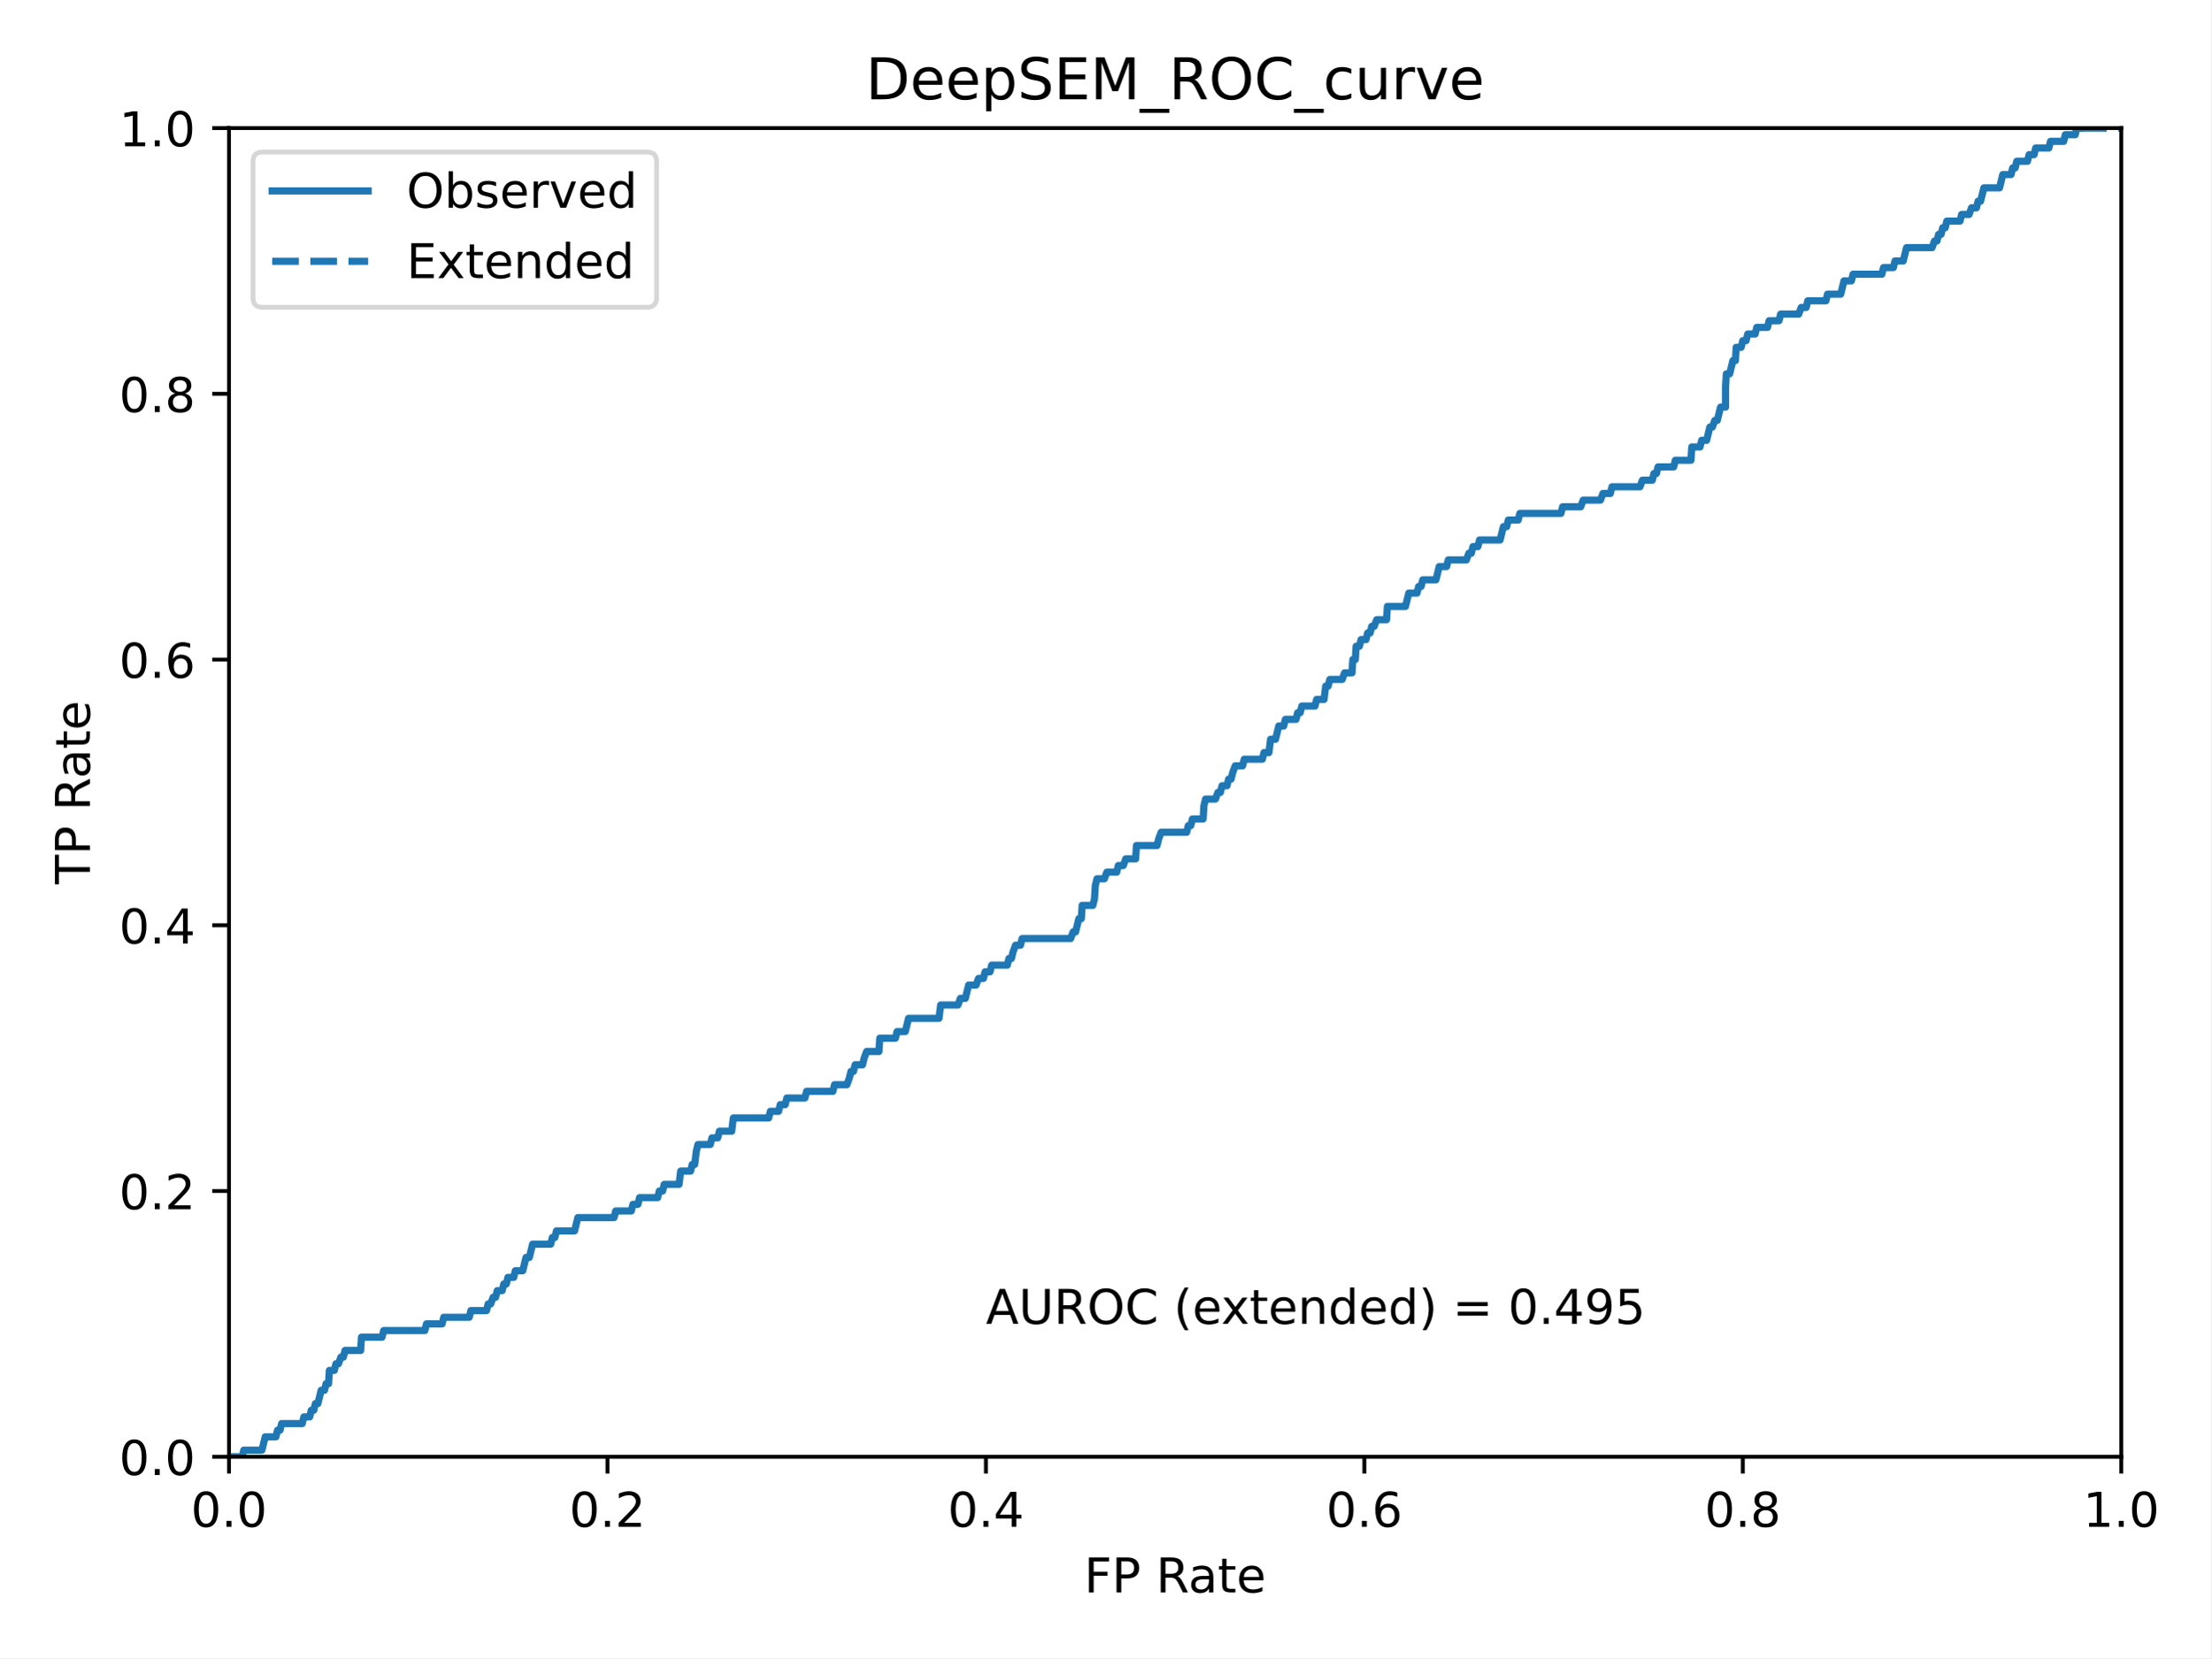
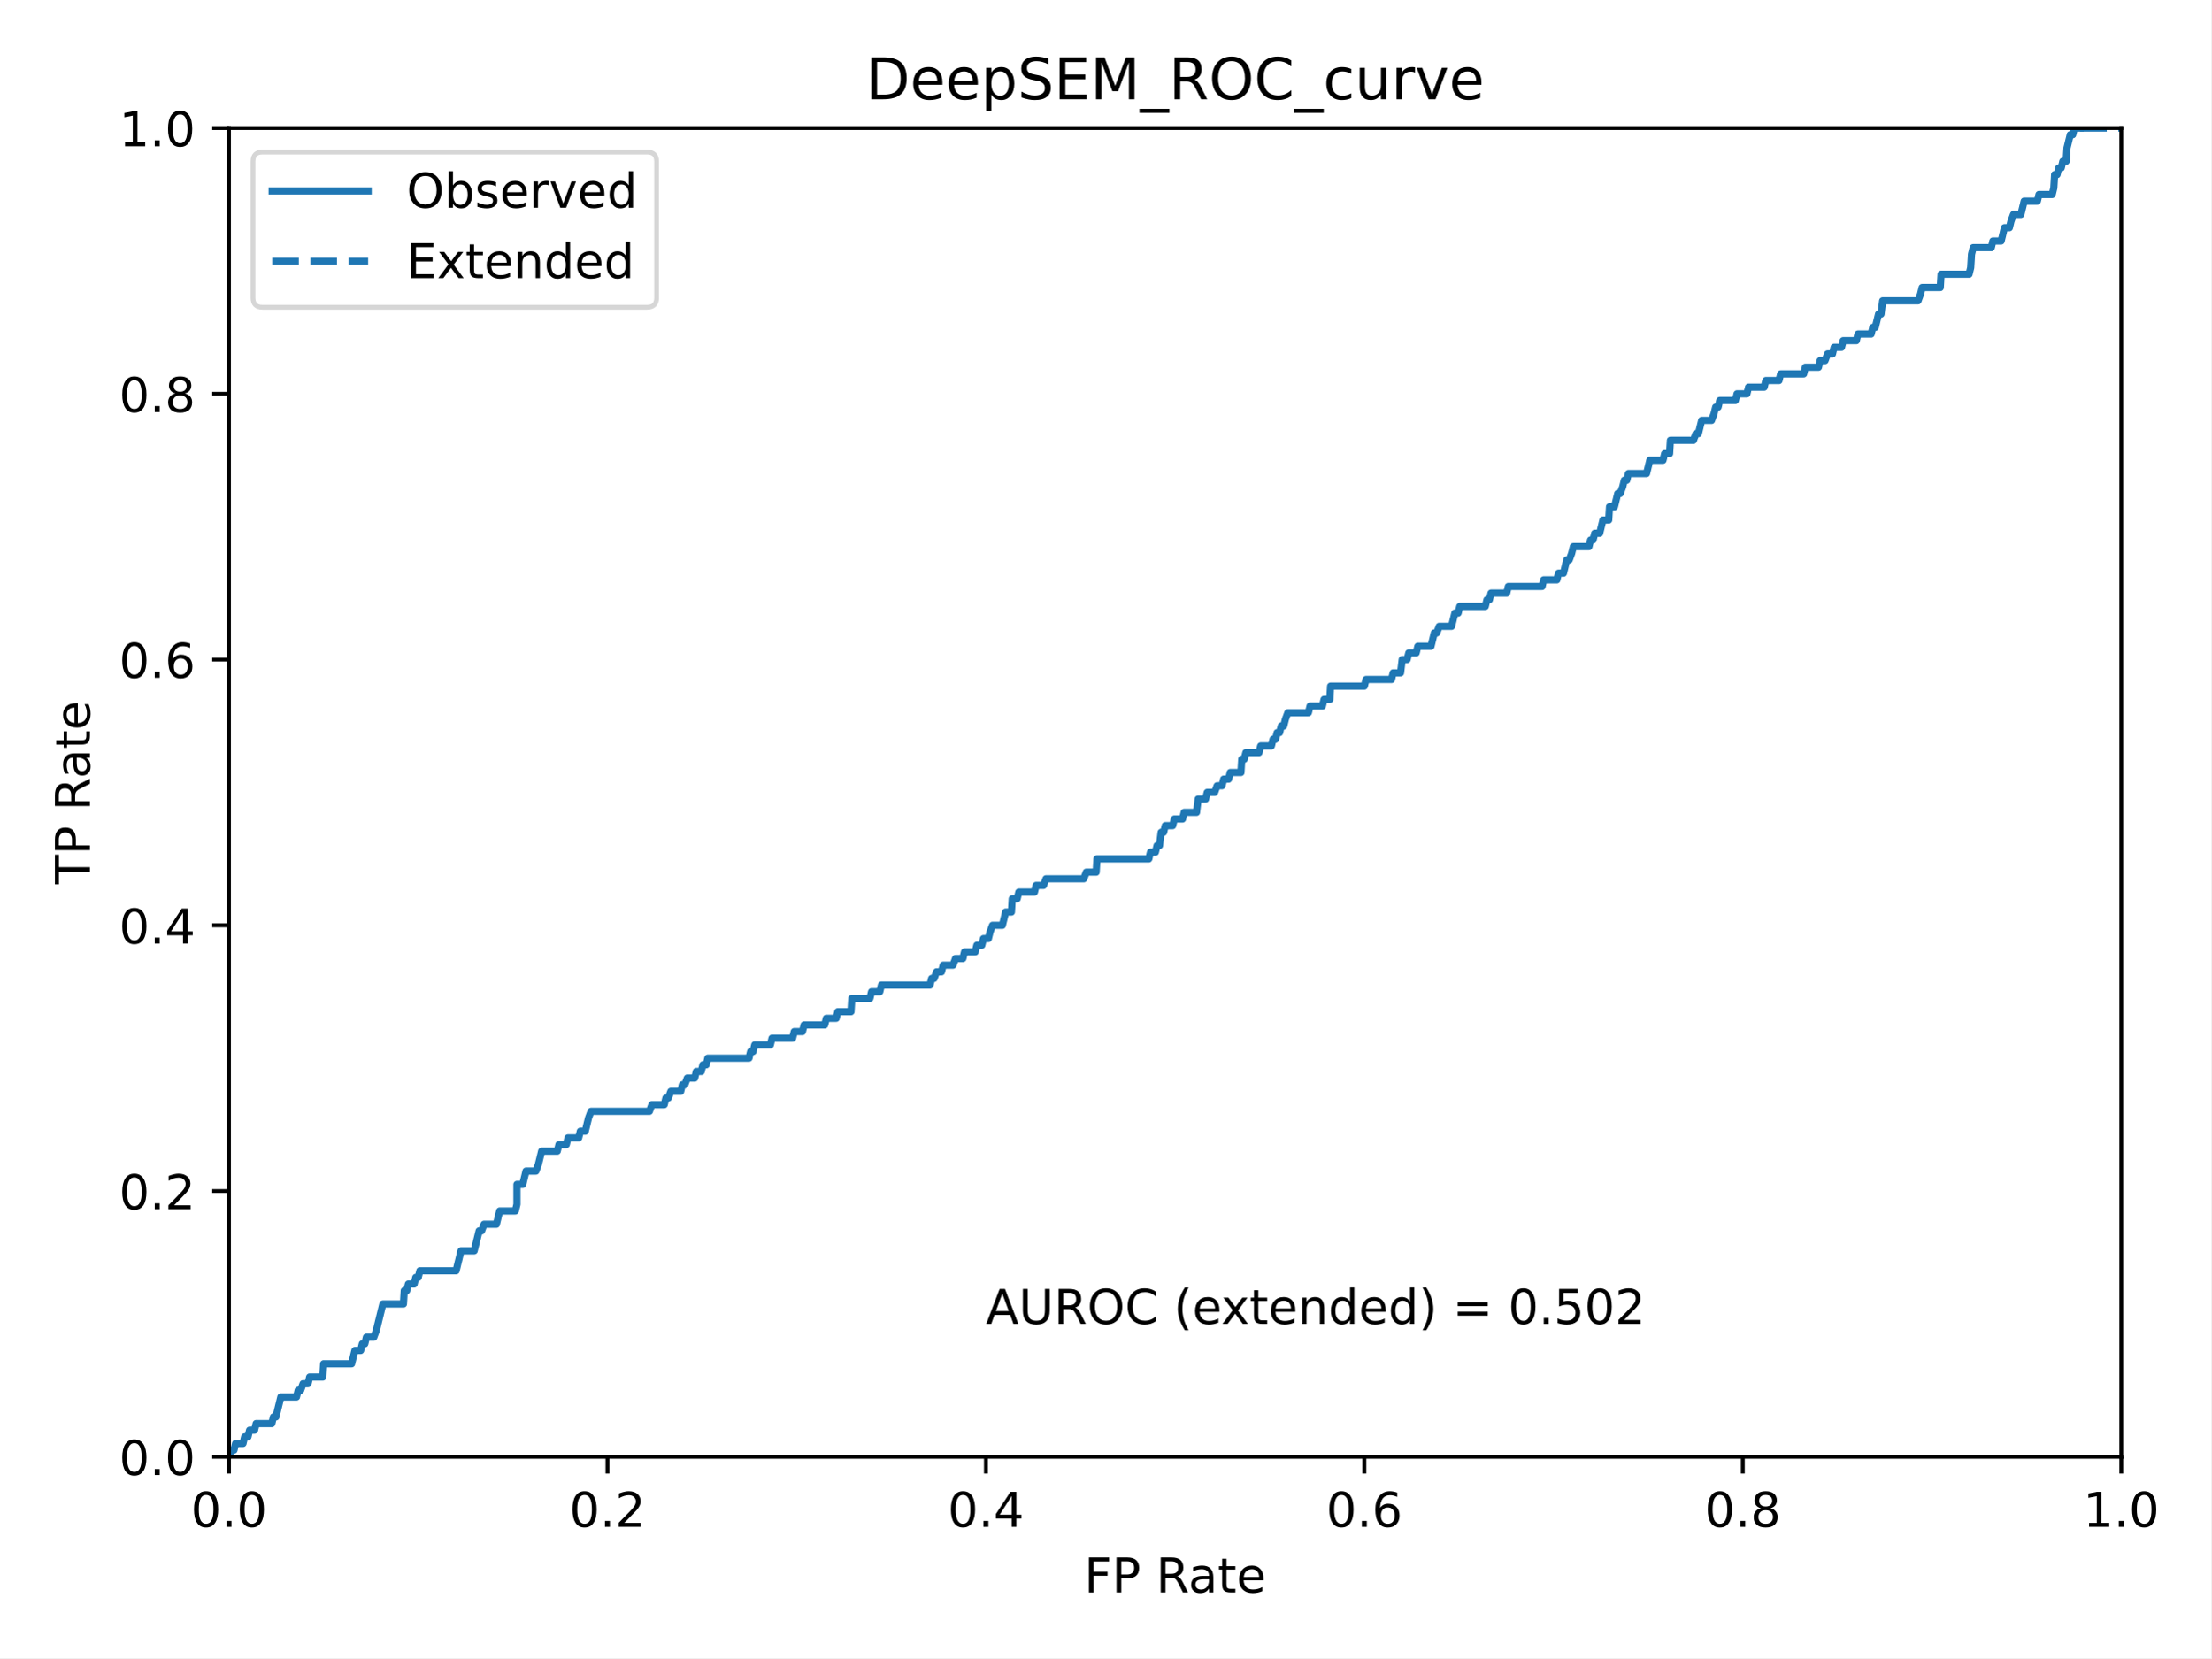
<svg xmlns="http://www.w3.org/2000/svg" xmlns:xlink="http://www.w3.org/1999/xlink" width="460.8pt" height="345.6pt" viewBox="0 0 460.8 345.6" version="1.1">
  <defs>
    <style type="text/css">*{stroke-linejoin: round; stroke-linecap: butt}</style>
  </defs>
  <g id="figure_1">
    <g id="patch_1">
      <path d="M 0 345.6  L 460.8 345.6  L 460.8 0  L 0 0  z " style="fill: #ffffff" />
    </g>
    <g id="axes_1">
      <g id="patch_2">
        <path d="M 47.72 303.64  L 442.08 303.64  L 442.08 26.689  L 47.72 26.689  z " style="fill: #ffffff" />
      </g>
      <g id="matplotlib.axis_1">
        <g id="xtick_1">
          <g id="line2d_1">
            <defs>
-               <path id="mdc8d3bcee8" d="M 0 0  L 0 3.5  " style="stroke: #000000; stroke-width: 0.8" />
-             </defs>
-             <g>
-               <use xlink:href="#mdc8d3bcee8" x="47.72" y="303.64" style="stroke: #000000; stroke-width: 0.8" />
+               <path id="mfd969fbad5" d="M 0 0  L 0 3.5  " style="stroke: #000000; stroke-width: 0.8" />
+             </defs>
+             <g>
+               <use xlink:href="#mfd969fbad5" x="47.72" y="303.64" style="stroke: #000000; stroke-width: 0.8" />
            </g>
          </g>
          <g id="text_1">
            <g transform="translate(39.76844 318.2384) scale(0.1 -0.1)">
              <defs>
                <path id="DejaVuSans-30" d="M 2034 4250  Q 1547 4250 1301 3770  Q 1056 3291 1056 2328  Q 1056 1369 1301 889  Q 1547 409 2034 409  Q 2525 409 2770 889  Q 3016 1369 3016 2328  Q 3016 3291 2770 3770  Q 2525 4250 2034 4250  z M 2034 4750  Q 2819 4750 3233 4129  Q 3647 3509 3647 2328  Q 3647 1150 3233 529  Q 2819 -91 2034 -91  Q 1250 -91 836 529  Q 422 1150 422 2328  Q 422 3509 836 4129  Q 1250 4750 2034 4750  z " transform="scale(0.015625)" />
                <path id="DejaVuSans-2e" d="M 684 794  L 1344 794  L 1344 0  L 684 0  L 684 794  z " transform="scale(0.015625)" />
              </defs>
              <use xlink:href="#DejaVuSans-30" />
              <use xlink:href="#DejaVuSans-2e" x="63.623" />
              <use xlink:href="#DejaVuSans-30" x="95.41" />
            </g>
          </g>
        </g>
        <g id="xtick_2">
          <g id="line2d_2">
            <g>
-               <use xlink:href="#mdc8d3bcee8" x="126.592" y="303.64" style="stroke: #000000; stroke-width: 0.8" />
+               <use xlink:href="#mfd969fbad5" x="126.592" y="303.64" style="stroke: #000000; stroke-width: 0.8" />
            </g>
          </g>
          <g id="text_2">
            <g transform="translate(118.6404 318.2384) scale(0.1 -0.1)">
              <defs>
                <path id="DejaVuSans-32" d="M 1228 531  L 3431 531  L 3431 0  L 469 0  L 469 531  Q 828 903 1448 1529  Q 2069 2156 2228 2338  Q 2531 2678 2651 2914  Q 2772 3150 2772 3378  Q 2772 3750 2511 3984  Q 2250 4219 1831 4219  Q 1534 4219 1204 4116  Q 875 4013 500 3803  L 500 4441  Q 881 4594 1212 4672  Q 1544 4750 1819 4750  Q 2544 4750 2975 4387  Q 3406 4025 3406 3419  Q 3406 3131 3298 2873  Q 3191 2616 2906 2266  Q 2828 2175 2409 1742  Q 1991 1309 1228 531  z " transform="scale(0.015625)" />
              </defs>
              <use xlink:href="#DejaVuSans-30" />
              <use xlink:href="#DejaVuSans-2e" x="63.623" />
              <use xlink:href="#DejaVuSans-32" x="95.41" />
            </g>
          </g>
        </g>
        <g id="xtick_3">
          <g id="line2d_3">
            <g>
-               <use xlink:href="#mdc8d3bcee8" x="205.464" y="303.64" style="stroke: #000000; stroke-width: 0.8" />
+               <use xlink:href="#mfd969fbad5" x="205.464" y="303.64" style="stroke: #000000; stroke-width: 0.8" />
            </g>
          </g>
          <g id="text_3">
            <g transform="translate(197.5124 318.2384) scale(0.1 -0.1)">
              <defs>
                <path id="DejaVuSans-34" d="M 2419 4116  L 825 1625  L 2419 1625  L 2419 4116  z M 2253 4666  L 3047 4666  L 3047 1625  L 3713 1625  L 3713 1100  L 3047 1100  L 3047 0  L 2419 0  L 2419 1100  L 313 1100  L 313 1709  L 2253 4666  z " transform="scale(0.015625)" />
              </defs>
              <use xlink:href="#DejaVuSans-30" />
              <use xlink:href="#DejaVuSans-2e" x="63.623" />
              <use xlink:href="#DejaVuSans-34" x="95.41" />
            </g>
          </g>
        </g>
        <g id="xtick_4">
          <g id="line2d_4">
            <g>
-               <use xlink:href="#mdc8d3bcee8" x="284.336" y="303.64" style="stroke: #000000; stroke-width: 0.8" />
+               <use xlink:href="#mfd969fbad5" x="284.336" y="303.64" style="stroke: #000000; stroke-width: 0.8" />
            </g>
          </g>
          <g id="text_4">
            <g transform="translate(276.3844 318.2384) scale(0.1 -0.1)">
              <defs>
                <path id="DejaVuSans-36" d="M 2113 2584  Q 1688 2584 1439 2293  Q 1191 2003 1191 1497  Q 1191 994 1439 701  Q 1688 409 2113 409  Q 2538 409 2786 701  Q 3034 994 3034 1497  Q 3034 2003 2786 2293  Q 2538 2584 2113 2584  z M 3366 4563  L 3366 3988  Q 3128 4100 2886 4159  Q 2644 4219 2406 4219  Q 1781 4219 1451 3797  Q 1122 3375 1075 2522  Q 1259 2794 1537 2939  Q 1816 3084 2150 3084  Q 2853 3084 3261 2657  Q 3669 2231 3669 1497  Q 3669 778 3244 343  Q 2819 -91 2113 -91  Q 1303 -91 875 529  Q 447 1150 447 2328  Q 447 3434 972 4092  Q 1497 4750 2381 4750  Q 2619 4750 2861 4703  Q 3103 4656 3366 4563  z " transform="scale(0.015625)" />
              </defs>
              <use xlink:href="#DejaVuSans-30" />
              <use xlink:href="#DejaVuSans-2e" x="63.623" />
              <use xlink:href="#DejaVuSans-36" x="95.41" />
            </g>
          </g>
        </g>
        <g id="xtick_5">
          <g id="line2d_5">
            <g>
-               <use xlink:href="#mdc8d3bcee8" x="363.208" y="303.64" style="stroke: #000000; stroke-width: 0.8" />
+               <use xlink:href="#mfd969fbad5" x="363.208" y="303.64" style="stroke: #000000; stroke-width: 0.8" />
            </g>
          </g>
          <g id="text_5">
            <g transform="translate(355.2564 318.2384) scale(0.1 -0.1)">
              <defs>
                <path id="DejaVuSans-38" d="M 2034 2216  Q 1584 2216 1326 1975  Q 1069 1734 1069 1313  Q 1069 891 1326 650  Q 1584 409 2034 409  Q 2484 409 2743 651  Q 3003 894 3003 1313  Q 3003 1734 2745 1975  Q 2488 2216 2034 2216  z M 1403 2484  Q 997 2584 770 2862  Q 544 3141 544 3541  Q 544 4100 942 4425  Q 1341 4750 2034 4750  Q 2731 4750 3128 4425  Q 3525 4100 3525 3541  Q 3525 3141 3298 2862  Q 3072 2584 2669 2484  Q 3125 2378 3379 2068  Q 3634 1759 3634 1313  Q 3634 634 3220 271  Q 2806 -91 2034 -91  Q 1263 -91 848 271  Q 434 634 434 1313  Q 434 1759 690 2068  Q 947 2378 1403 2484  z M 1172 3481  Q 1172 3119 1398 2916  Q 1625 2713 2034 2713  Q 2441 2713 2670 2916  Q 2900 3119 2900 3481  Q 2900 3844 2670 4047  Q 2441 4250 2034 4250  Q 1625 4250 1398 4047  Q 1172 3844 1172 3481  z " transform="scale(0.015625)" />
              </defs>
              <use xlink:href="#DejaVuSans-30" />
              <use xlink:href="#DejaVuSans-2e" x="63.623" />
              <use xlink:href="#DejaVuSans-38" x="95.41" />
            </g>
          </g>
        </g>
        <g id="xtick_6">
          <g id="line2d_6">
            <g>
-               <use xlink:href="#mdc8d3bcee8" x="442.08" y="303.64" style="stroke: #000000; stroke-width: 0.8" />
+               <use xlink:href="#mfd969fbad5" x="442.08" y="303.64" style="stroke: #000000; stroke-width: 0.8" />
            </g>
          </g>
          <g id="text_6">
            <g transform="translate(434.1284 318.2384) scale(0.1 -0.1)">
              <defs>
                <path id="DejaVuSans-31" d="M 794 531  L 1825 531  L 1825 4091  L 703 3866  L 703 4441  L 1819 4666  L 2450 4666  L 2450 531  L 3481 531  L 3481 0  L 794 0  L 794 531  z " transform="scale(0.015625)" />
              </defs>
              <use xlink:href="#DejaVuSans-31" />
              <use xlink:href="#DejaVuSans-2e" x="63.623" />
              <use xlink:href="#DejaVuSans-30" x="95.41" />
            </g>
          </g>
        </g>
        <g id="text_7">
          <g transform="translate(225.9578 331.9166) scale(0.1 -0.1)">
            <defs>
              <path id="DejaVuSans-46" d="M 628 4666  L 3309 4666  L 3309 4134  L 1259 4134  L 1259 2759  L 3109 2759  L 3109 2228  L 1259 2228  L 1259 0  L 628 0  L 628 4666  z " transform="scale(0.015625)" />
              <path id="DejaVuSans-50" d="M 1259 4147  L 1259 2394  L 2053 2394  Q 2494 2394 2734 2622  Q 2975 2850 2975 3272  Q 2975 3691 2734 3919  Q 2494 4147 2053 4147  L 1259 4147  z M 628 4666  L 2053 4666  Q 2838 4666 3239 4311  Q 3641 3956 3641 3272  Q 3641 2581 3239 2228  Q 2838 1875 2053 1875  L 1259 1875  L 1259 0  L 628 0  L 628 4666  z " transform="scale(0.015625)" />
              <path id="DejaVuSans-20" transform="scale(0.015625)" />
              <path id="DejaVuSans-52" d="M 2841 2188  Q 3044 2119 3236 1894  Q 3428 1669 3622 1275  L 4263 0  L 3584 0  L 2988 1197  Q 2756 1666 2539 1819  Q 2322 1972 1947 1972  L 1259 1972  L 1259 0  L 628 0  L 628 4666  L 2053 4666  Q 2853 4666 3247 4331  Q 3641 3997 3641 3322  Q 3641 2881 3436 2590  Q 3231 2300 2841 2188  z M 1259 4147  L 1259 2491  L 2053 2491  Q 2509 2491 2742 2702  Q 2975 2913 2975 3322  Q 2975 3731 2742 3939  Q 2509 4147 2053 4147  L 1259 4147  z " transform="scale(0.015625)" />
              <path id="DejaVuSans-61" d="M 2194 1759  Q 1497 1759 1228 1600  Q 959 1441 959 1056  Q 959 750 1161 570  Q 1363 391 1709 391  Q 2188 391 2477 730  Q 2766 1069 2766 1631  L 2766 1759  L 2194 1759  z M 3341 1997  L 3341 0  L 2766 0  L 2766 531  Q 2569 213 2275 61  Q 1981 -91 1556 -91  Q 1019 -91 701 211  Q 384 513 384 1019  Q 384 1609 779 1909  Q 1175 2209 1959 2209  L 2766 2209  L 2766 2266  Q 2766 2663 2505 2880  Q 2244 3097 1772 3097  Q 1472 3097 1187 3025  Q 903 2953 641 2809  L 641 3341  Q 956 3463 1253 3523  Q 1550 3584 1831 3584  Q 2591 3584 2966 3190  Q 3341 2797 3341 1997  z " transform="scale(0.015625)" />
              <path id="DejaVuSans-74" d="M 1172 4494  L 1172 3500  L 2356 3500  L 2356 3053  L 1172 3053  L 1172 1153  Q 1172 725 1289 603  Q 1406 481 1766 481  L 2356 481  L 2356 0  L 1766 0  Q 1100 0 847 248  Q 594 497 594 1153  L 594 3053  L 172 3053  L 172 3500  L 594 3500  L 594 4494  L 1172 4494  z " transform="scale(0.015625)" />
              <path id="DejaVuSans-65" d="M 3597 1894  L 3597 1613  L 953 1613  Q 991 1019 1311 708  Q 1631 397 2203 397  Q 2534 397 2845 478  Q 3156 559 3463 722  L 3463 178  Q 3153 47 2828 -22  Q 2503 -91 2169 -91  Q 1331 -91 842 396  Q 353 884 353 1716  Q 353 2575 817 3079  Q 1281 3584 2069 3584  Q 2775 3584 3186 3129  Q 3597 2675 3597 1894  z M 3022 2063  Q 3016 2534 2758 2815  Q 2500 3097 2075 3097  Q 1594 3097 1305 2825  Q 1016 2553 972 2059  L 3022 2063  z " transform="scale(0.015625)" />
            </defs>
            <use xlink:href="#DejaVuSans-46" />
            <use xlink:href="#DejaVuSans-50" x="57.52" />
            <use xlink:href="#DejaVuSans-20" x="117.822" />
            <use xlink:href="#DejaVuSans-52" x="149.609" />
            <use xlink:href="#DejaVuSans-61" x="216.842" />
            <use xlink:href="#DejaVuSans-74" x="278.121" />
            <use xlink:href="#DejaVuSans-65" x="317.33" />
          </g>
        </g>
      </g>
      <g id="matplotlib.axis_2">
        <g id="ytick_1">
          <g id="line2d_7">
            <defs>
-               <path id="m8028feee9a" d="M 0 0  L -3.5 0  " style="stroke: #000000; stroke-width: 0.8" />
-             </defs>
-             <g>
-               <use xlink:href="#m8028feee9a" x="47.72" y="303.64" style="stroke: #000000; stroke-width: 0.8" />
+               <path id="m4b820f4ef1" d="M 0 0  L -3.5 0  " style="stroke: #000000; stroke-width: 0.8" />
+             </defs>
+             <g>
+               <use xlink:href="#m4b820f4ef1" x="47.72" y="303.64" style="stroke: #000000; stroke-width: 0.8" />
            </g>
          </g>
          <g id="text_8">
            <g transform="translate(24.81687 307.4392) scale(0.1 -0.1)">
              <use xlink:href="#DejaVuSans-30" />
              <use xlink:href="#DejaVuSans-2e" x="63.623" />
              <use xlink:href="#DejaVuSans-30" x="95.41" />
            </g>
          </g>
        </g>
        <g id="ytick_2">
          <g id="line2d_8">
            <g>
-               <use xlink:href="#m8028feee9a" x="47.72" y="248.25" style="stroke: #000000; stroke-width: 0.8" />
+               <use xlink:href="#m4b820f4ef1" x="47.72" y="248.25" style="stroke: #000000; stroke-width: 0.8" />
            </g>
          </g>
          <g id="text_9">
            <g transform="translate(24.81687 252.049) scale(0.1 -0.1)">
              <use xlink:href="#DejaVuSans-30" />
              <use xlink:href="#DejaVuSans-2e" x="63.623" />
              <use xlink:href="#DejaVuSans-32" x="95.41" />
            </g>
          </g>
        </g>
        <g id="ytick_3">
          <g id="line2d_9">
            <g>
-               <use xlink:href="#m8028feee9a" x="47.72" y="192.859" style="stroke: #000000; stroke-width: 0.8" />
+               <use xlink:href="#m4b820f4ef1" x="47.72" y="192.859" style="stroke: #000000; stroke-width: 0.8" />
            </g>
          </g>
          <g id="text_10">
            <g transform="translate(24.81687 196.6587) scale(0.1 -0.1)">
              <use xlink:href="#DejaVuSans-30" />
              <use xlink:href="#DejaVuSans-2e" x="63.623" />
              <use xlink:href="#DejaVuSans-34" x="95.41" />
            </g>
          </g>
        </g>
        <g id="ytick_4">
          <g id="line2d_10">
            <g>
-               <use xlink:href="#m8028feee9a" x="47.72" y="137.469" style="stroke: #000000; stroke-width: 0.8" />
+               <use xlink:href="#m4b820f4ef1" x="47.72" y="137.469" style="stroke: #000000; stroke-width: 0.8" />
            </g>
          </g>
          <g id="text_11">
            <g transform="translate(24.81687 141.2685) scale(0.1 -0.1)">
              <use xlink:href="#DejaVuSans-30" />
              <use xlink:href="#DejaVuSans-2e" x="63.623" />
              <use xlink:href="#DejaVuSans-36" x="95.41" />
            </g>
          </g>
        </g>
        <g id="ytick_5">
          <g id="line2d_11">
            <g>
-               <use xlink:href="#m8028feee9a" x="47.72" y="82.079" style="stroke: #000000; stroke-width: 0.8" />
+               <use xlink:href="#m4b820f4ef1" x="47.72" y="82.079" style="stroke: #000000; stroke-width: 0.8" />
            </g>
          </g>
          <g id="text_12">
            <g transform="translate(24.81687 85.87822) scale(0.1 -0.1)">
              <use xlink:href="#DejaVuSans-30" />
              <use xlink:href="#DejaVuSans-2e" x="63.623" />
              <use xlink:href="#DejaVuSans-38" x="95.41" />
            </g>
          </g>
        </g>
        <g id="ytick_6">
          <g id="line2d_12">
            <g>
-               <use xlink:href="#m8028feee9a" x="47.72" y="26.689" style="stroke: #000000; stroke-width: 0.8" />
+               <use xlink:href="#m4b820f4ef1" x="47.72" y="26.689" style="stroke: #000000; stroke-width: 0.8" />
            </g>
          </g>
          <g id="text_13">
            <g transform="translate(24.81687 30.48797) scale(0.1 -0.1)">
              <use xlink:href="#DejaVuSans-31" />
              <use xlink:href="#DejaVuSans-2e" x="63.623" />
              <use xlink:href="#DejaVuSans-30" x="95.41" />
            </g>
          </g>
        </g>
        <g id="text_14">
          <g transform="translate(18.73719 184.2847) rotate(-90) scale(0.1 -0.1)">
            <defs>
              <path id="DejaVuSans-54" d="M -19 4666  L 3928 4666  L 3928 4134  L 2272 4134  L 2272 0  L 1638 0  L 1638 4134  L -19 4134  L -19 4666  z " transform="scale(0.015625)" />
            </defs>
            <use xlink:href="#DejaVuSans-54" />
            <use xlink:href="#DejaVuSans-50" x="61.084" />
            <use xlink:href="#DejaVuSans-20" x="121.387" />
            <use xlink:href="#DejaVuSans-52" x="153.174" />
            <use xlink:href="#DejaVuSans-61" x="220.406" />
            <use xlink:href="#DejaVuSans-74" x="281.686" />
            <use xlink:href="#DejaVuSans-65" x="320.895" />
          </g>
        </g>
      </g>
      <g id="line2d_13">
-         <path d="M 47.72 303.64  L 50.463 303.64  L 50.806 302.255  L 54.578 302.255  L 55.264 299.486  L 57.493 299.486  L 57.836 298.101  L 58.351 298.101  L 58.693 296.716  L 62.98 296.716  L 63.323 295.331  L 64.523 295.331  L 64.866 293.947  L 65.38 293.947  L 65.723 292.562  L 66.238 292.562  L 66.924 289.792  L 67.609 289.792  L 67.952 288.408  L 68.467 288.408  L 68.638 285.638  L 69.667 285.638  L 70.01 284.253  L 70.524 284.253  L 71.039 282.869  L 71.553 282.869  L 71.896 281.484  L 75.154 281.484  L 75.325 278.714  L 79.612 278.714  L 79.955 277.33  L 88.528 277.33  L 88.871 275.945  L 92.128 275.945  L 92.471 274.56  L 97.787 274.56  L 98.129 273.175  L 101.387 273.175  L 101.73 271.791  L 102.245 271.791  L 102.759 270.406  L 103.273 270.406  L 103.616 269.021  L 104.645 269.021  L 104.988 267.636  L 105.502 267.636  L 105.845 266.252  L 107.045 266.252  L 107.388 264.867  L 108.932 264.867  L 109.617 262.097  L 110.303 262.097  L 110.989 259.328  L 114.761 259.328  L 115.104 257.943  L 115.619 257.943  L 115.961 256.558  L 119.734 256.558  L 120.419 253.789  L 127.964 253.789  L 128.307 252.404  L 131.564 252.404  L 131.907 251.019  L 132.936 251.019  L 133.279 249.635  L 137.051 249.635  L 137.394 248.25  L 138.08 248.25  L 138.423 246.865  L 141.509 246.865  L 141.852 244.095  L 143.91 244.095  L 144.252 242.711  L 144.767 242.711  L 145.11 239.941  L 145.453 238.556  L 148.025 238.556  L 148.368 237.172  L 149.568 237.172  L 149.911 235.787  L 152.483 235.787  L 152.826 233.017  L 160.198 233.017  L 160.541 231.633  L 162.256 231.633  L 162.599 230.248  L 163.628 230.248  L 163.97 228.863  L 167.743 228.863  L 168.086 227.478  L 173.572 227.478  L 173.915 226.094  L 176.487 226.094  L 177.001 224.709  L 177.344 223.324  L 177.859 223.324  L 178.202 221.939  L 179.745 221.939  L 180.088 220.555  L 180.602 219.17  L 183.174 219.17  L 183.346 216.4  L 186.603 216.4  L 186.946 215.016  L 188.661 215.016  L 189.347 212.246  L 195.691 212.246  L 196.034 209.477  L 199.634 209.477  L 200.149 208.092  L 201.177 208.092  L 201.863 205.322  L 203.406 205.322  L 203.921 203.938  L 204.95 203.938  L 205.293 202.553  L 206.321 202.553  L 206.664 201.168  L 209.922 201.168  L 210.265 199.783  L 210.779 199.783  L 211.122 198.399  L 211.637 197.014  L 212.665 197.014  L 213.008 195.629  L 223.124 195.629  L 223.639 194.244  L 224.153 194.244  L 224.839 191.475  L 225.353 191.475  L 225.525 188.705  L 227.754 188.705  L 228.097 187.32  L 228.268 184.551  L 228.611 183.166  L 230.154 183.166  L 230.669 181.781  L 232.726 181.781  L 233.069 180.397  L 234.098 180.397  L 234.612 179.012  L 236.67 179.012  L 236.841 176.242  L 241.128 176.242  L 241.471 174.858  L 241.985 173.473  L 247.3 173.473  L 247.643 172.088  L 248.158 172.088  L 248.501 170.703  L 250.73 170.703  L 250.901 167.934  L 251.244 166.549  L 253.302 166.549  L 253.816 165.164  L 254.33 165.164  L 254.673 163.78  L 255.702 163.78  L 256.045 162.395  L 256.559 162.395  L 256.902 161.01  L 257.417 159.625  L 258.96 159.625  L 259.303 158.241  L 263.075 158.241  L 263.418 156.856  L 264.447 156.856  L 264.789 154.086  L 265.818 154.086  L 266.504 151.317  L 267.533 151.317  L 267.876 149.932  L 270.105 149.932  L 270.448 148.547  L 270.962 148.547  L 271.305 147.163  L 274.048 147.163  L 274.391 145.778  L 275.934 145.778  L 276.277 143.008  L 276.792 143.008  L 277.135 141.624  L 279.707 141.624  L 280.221 140.239  L 281.764 140.239  L 281.936 137.469  L 282.45 137.469  L 282.621 134.7  L 283.307 134.7  L 283.65 133.315  L 284.679 133.315  L 285.022 131.93  L 285.536 131.93  L 285.879 130.545  L 286.394 130.545  L 286.908 129.161  L 288.965 129.161  L 289.137 126.391  L 292.909 126.391  L 293.595 123.622  L 295.309 123.622  L 295.652 122.237  L 296.167 122.237  L 296.51 120.852  L 299.253 120.852  L 299.939 118.083  L 301.482 118.083  L 301.825 116.698  L 305.597 116.698  L 306.112 115.313  L 306.626 115.313  L 306.969 113.928  L 307.998 113.928  L 308.341 112.544  L 312.627 112.544  L 313.313 109.774  L 313.999 109.774  L 314.342 108.389  L 316.399 108.389  L 316.742 107.005  L 325.315 107.005  L 325.658 105.62  L 329.43 105.62  L 329.945 104.235  L 333.545 104.235  L 334.06 102.85  L 335.603 102.85  L 335.946 101.466  L 341.775 101.466  L 342.29 100.081  L 344.347 100.081  L 344.69 98.696  L 345.205 98.696  L 345.548 97.311  L 348.805 97.311  L 349.148 95.927  L 352.406 95.927  L 352.577 93.157  L 354.292 93.157  L 354.635 91.772  L 355.664 91.772  L 356.35 89.003  L 356.864 89.003  L 357.378 87.618  L 357.893 87.618  L 358.579 84.849  L 359.607 84.849  L 359.607 80.694  L 359.779 77.925  L 360.465 77.925  L 361.15 75.155  L 361.665 75.155  L 361.836 72.386  L 362.865 72.386  L 363.208 71.001  L 363.894 71.001  L 364.237 69.616  L 365.78 69.616  L 366.123 68.231  L 368.352 68.231  L 368.695 66.847  L 370.752 66.847  L 371.095 65.462  L 374.867 65.462  L 375.382 64.077  L 376.41 64.077  L 376.753 62.692  L 380.526 62.692  L 380.868 61.308  L 383.612 61.308  L 384.298 58.538  L 385.841 58.538  L 386.184 57.153  L 392.185 57.153  L 392.528 55.769  L 394.585 55.769  L 394.928 54.384  L 396.643 54.384  L 397.329 51.614  L 402.644 51.614  L 403.158 50.23  L 403.673 50.23  L 404.016 48.845  L 404.53 48.845  L 404.873 47.46  L 405.387 47.46  L 405.73 46.075  L 408.474 46.075  L 408.817 44.691  L 410.36 44.691  L 410.874 43.306  L 411.903 43.306  L 412.246 41.921  L 412.76 41.921  L 413.446 39.152  L 416.704 39.152  L 417.39 36.382  L 419.104 36.382  L 419.447 34.997  L 419.962 34.997  L 420.304 33.613  L 422.533 33.613  L 422.876 32.228  L 423.905 32.228  L 424.248 30.843  L 426.991 30.843  L 427.334 29.458  L 430.078 29.458  L 430.421 28.074  L 432.478 28.074  L 432.821 26.689  L 433.507 26.689  L 433.507 26.689  " clip-path="url(#pec7dc12335)" style="fill: none; stroke: #1f77b4; stroke-width: 1.5; stroke-linecap: square" />
+         <path d="M 47.72 303.64  L 48.234 302.255  L 48.749 302.255  L 49.092 300.87  L 50.635 300.87  L 50.978 299.486  L 51.664 299.486  L 52.007 298.101  L 53.035 298.101  L 53.378 296.716  L 56.636 296.716  L 56.979 295.331  L 57.493 295.331  L 58.522 291.177  L 61.78 291.177  L 62.123 289.792  L 62.637 289.792  L 63.151 288.408  L 64.18 288.408  L 64.523 287.023  L 67.267 287.023  L 67.438 284.253  L 73.268 284.253  L 73.954 281.484  L 75.154 281.484  L 75.497 280.099  L 76.011 280.099  L 76.354 278.714  L 77.897 278.714  L 78.411 277.33  L 79.783 271.791  L 84.07 271.791  L 84.241 269.021  L 84.756 269.021  L 85.098 267.636  L 86.299 267.636  L 86.642 266.252  L 87.156 266.252  L 87.499 264.867  L 95.043 264.867  L 96.072 260.713  L 98.815 260.713  L 99.844 256.558  L 100.358 256.558  L 100.873 255.174  L 103.445 255.174  L 104.131 252.404  L 107.388 252.404  L 107.731 251.019  L 107.731 246.865  L 108.932 246.865  L 109.617 244.095  L 111.675 244.095  L 112.189 242.711  L 112.875 239.941  L 116.133 239.941  L 116.476 238.556  L 118.019 238.556  L 118.362 237.172  L 120.591 237.172  L 120.934 235.787  L 121.963 235.787  L 122.648 233.017  L 123.163 231.633  L 135.337 231.633  L 135.851 230.248  L 138.423 230.248  L 138.766 228.863  L 139.28 228.863  L 139.794 227.478  L 141.852 227.478  L 142.195 226.094  L 142.709 226.094  L 143.224 224.709  L 144.767 224.709  L 145.11 223.324  L 146.139 223.324  L 146.481 221.939  L 147.167 221.939  L 147.51 220.555  L 156.083 220.555  L 156.426 219.17  L 156.941 219.17  L 157.283 217.785  L 160.541 217.785  L 160.884 216.4  L 165.171 216.4  L 165.514 215.016  L 167.228 215.016  L 167.571 213.631  L 171.858 213.631  L 172.201 212.246  L 174.258 212.246  L 174.601 210.861  L 177.344 210.861  L 177.516 208.092  L 181.288 208.092  L 181.631 206.707  L 183.346 206.707  L 183.688 205.322  L 193.805 205.322  L 194.148 203.938  L 194.662 203.938  L 195.176 202.553  L 196.205 202.553  L 196.548 201.168  L 198.606 201.168  L 199.12 199.783  L 200.663 199.783  L 201.006 198.399  L 203.235 198.399  L 203.578 197.014  L 204.607 197.014  L 204.95 195.629  L 205.978 195.629  L 206.321 194.244  L 206.836 192.859  L 208.893 192.859  L 209.579 190.09  L 210.779 190.09  L 210.951 187.32  L 211.98 187.32  L 212.322 185.936  L 215.58 185.936  L 215.923 184.551  L 217.466 184.551  L 217.981 183.166  L 225.868 183.166  L 226.382 181.781  L 228.44 181.781  L 228.611 179.012  L 239.413 179.012  L 239.756 177.627  L 240.785 177.627  L 241.128 176.242  L 241.642 176.242  L 241.985 173.473  L 242.5 173.473  L 242.842 172.088  L 244.386 172.088  L 244.729 170.703  L 246.443 170.703  L 246.786 169.319  L 249.358 169.319  L 249.701 166.549  L 251.244 166.549  L 251.587 165.164  L 253.13 165.164  L 253.645 163.78  L 254.673 163.78  L 255.016 162.395  L 256.045 162.395  L 256.388 161.01  L 258.617 161.01  L 258.788 158.241  L 259.303 158.241  L 259.646 156.856  L 262.389 156.856  L 262.732 155.471  L 264.961 155.471  L 265.304 154.086  L 265.818 154.086  L 266.161 152.702  L 266.676 152.702  L 267.018 151.317  L 267.533 151.317  L 267.876 149.932  L 268.39 148.547  L 272.677 148.547  L 273.02 147.163  L 275.591 147.163  L 275.934 145.778  L 277.135 145.778  L 277.306 143.008  L 284.336 143.008  L 284.679 141.624  L 289.994 141.624  L 290.337 140.239  L 291.88 140.239  L 292.223 137.469  L 293.252 137.469  L 293.595 136.084  L 295.138 136.084  L 295.481 134.7  L 298.224 134.7  L 298.91 131.93  L 299.425 131.93  L 299.939 130.545  L 302.511 130.545  L 303.197 127.776  L 303.883 127.776  L 304.225 126.391  L 309.541 126.391  L 309.884 125.006  L 310.398 125.006  L 310.741 123.622  L 313.999 123.622  L 314.342 122.237  L 321.372 122.237  L 321.714 120.852  L 324.458 120.852  L 324.801 119.467  L 325.83 119.467  L 326.515 116.698  L 327.03 116.698  L 327.544 115.313  L 327.887 113.928  L 331.145 113.928  L 331.488 112.544  L 332.002 112.544  L 332.345 111.159  L 333.374 111.159  L 334.06 108.389  L 335.26 108.389  L 335.431 105.62  L 336.46 105.62  L 337.146 102.85  L 337.66 102.85  L 338.175 101.466  L 338.518 100.081  L 339.032 100.081  L 339.375 98.696  L 343.147 98.696  L 343.833 95.927  L 346.576 95.927  L 346.919 94.542  L 347.948 94.542  L 348.119 91.772  L 352.92 91.772  L 353.435 90.388  L 353.949 90.388  L 354.635 87.618  L 356.692 87.618  L 357.207 86.233  L 357.55 84.849  L 358.064 84.849  L 358.407 83.464  L 361.665 83.464  L 362.008 82.079  L 364.065 82.079  L 364.408 80.694  L 367.666 80.694  L 368.009 79.309  L 370.752 79.309  L 371.095 77.925  L 375.896 77.925  L 376.239 76.54  L 378.982 76.54  L 379.325 75.155  L 380.354 75.155  L 380.868 73.77  L 381.897 73.77  L 382.24 72.386  L 383.783 72.386  L 384.126 71.001  L 386.87 71.001  L 387.213 69.616  L 389.956 69.616  L 390.299 68.231  L 390.813 68.231  L 391.499 65.462  L 392.013 65.462  L 392.356 62.692  L 399.729 62.692  L 400.244 61.308  L 400.586 59.923  L 404.359 59.923  L 404.53 57.153  L 410.36 57.153  L 410.703 55.769  L 410.874 52.999  L 411.217 51.614  L 414.989 51.614  L 415.332 50.23  L 417.047 50.23  L 417.733 47.46  L 418.761 47.46  L 419.104 46.075  L 419.619 44.691  L 421.162 44.691  L 421.848 41.921  L 424.591 41.921  L 424.934 40.536  L 427.677 40.536  L 428.02 39.152  L 428.192 36.382  L 428.706 36.382  L 429.049 34.997  L 429.563 34.997  L 429.906 33.613  L 430.592 33.613  L 430.764 30.843  L 431.449 28.074  L 431.964 28.074  L 432.307 26.689  L 433.507 26.689  L 433.507 26.689  " clip-path="url(#p9e09118616)" style="fill: none; stroke: #1f77b4; stroke-width: 1.5; stroke-linecap: square" />
      </g>
      <g id="line2d_14">
-         <path d="M 433.507 26.689  L 442.08 26.689  " clip-path="url(#pec7dc12335)" style="fill: none; stroke-dasharray: 5.55,2.4; stroke-dashoffset: 0; stroke: #1f77b4; stroke-width: 1.5" />
+         <path d="M 433.507 26.689  L 442.08 26.689  " clip-path="url(#p9e09118616)" style="fill: none; stroke-dasharray: 5.55,2.4; stroke-dashoffset: 0; stroke: #1f77b4; stroke-width: 1.5" />
      </g>
      <g id="patch_3">
        <path d="M 47.72 303.64  L 47.72 26.689  " style="fill: none; stroke: #000000; stroke-width: 0.8; stroke-linejoin: miter; stroke-linecap: square" />
      </g>
      <g id="patch_4">
        <path d="M 442.08 303.64  L 442.08 26.689  " style="fill: none; stroke: #000000; stroke-width: 0.8; stroke-linejoin: miter; stroke-linecap: square" />
      </g>
      <g id="patch_5">
        <path d="M 47.72 303.64  L 442.08 303.64  " style="fill: none; stroke: #000000; stroke-width: 0.8; stroke-linejoin: miter; stroke-linecap: square" />
      </g>
      <g id="patch_6">
        <path d="M 47.72 26.689  L 442.08 26.689  " style="fill: none; stroke: #000000; stroke-width: 0.8; stroke-linejoin: miter; stroke-linecap: square" />
      </g>
      <g id="text_15">
        <g transform="translate(205.464 275.9449) scale(0.1 -0.1)">
          <defs>
            <path id="DejaVuSans-41" d="M 2188 4044  L 1331 1722  L 3047 1722  L 2188 4044  z M 1831 4666  L 2547 4666  L 4325 0  L 3669 0  L 3244 1197  L 1141 1197  L 716 0  L 50 0  L 1831 4666  z " transform="scale(0.015625)" />
            <path id="DejaVuSans-55" d="M 556 4666  L 1191 4666  L 1191 1831  Q 1191 1081 1462 751  Q 1734 422 2344 422  Q 2950 422 3222 751  Q 3494 1081 3494 1831  L 3494 4666  L 4128 4666  L 4128 1753  Q 4128 841 3676 375  Q 3225 -91 2344 -91  Q 1459 -91 1007 375  Q 556 841 556 1753  L 556 4666  z " transform="scale(0.015625)" />
            <path id="DejaVuSans-4f" d="M 2522 4238  Q 1834 4238 1429 3725  Q 1025 3213 1025 2328  Q 1025 1447 1429 934  Q 1834 422 2522 422  Q 3209 422 3611 934  Q 4013 1447 4013 2328  Q 4013 3213 3611 3725  Q 3209 4238 2522 4238  z M 2522 4750  Q 3503 4750 4090 4092  Q 4678 3434 4678 2328  Q 4678 1225 4090 567  Q 3503 -91 2522 -91  Q 1538 -91 948 565  Q 359 1222 359 2328  Q 359 3434 948 4092  Q 1538 4750 2522 4750  z " transform="scale(0.015625)" />
            <path id="DejaVuSans-43" d="M 4122 4306  L 4122 3641  Q 3803 3938 3442 4084  Q 3081 4231 2675 4231  Q 1875 4231 1450 3742  Q 1025 3253 1025 2328  Q 1025 1406 1450 917  Q 1875 428 2675 428  Q 3081 428 3442 575  Q 3803 722 4122 1019  L 4122 359  Q 3791 134 3420 21  Q 3050 -91 2638 -91  Q 1578 -91 968 557  Q 359 1206 359 2328  Q 359 3453 968 4101  Q 1578 4750 2638 4750  Q 3056 4750 3426 4639  Q 3797 4528 4122 4306  z " transform="scale(0.015625)" />
            <path id="DejaVuSans-28" d="M 1984 4856  Q 1566 4138 1362 3434  Q 1159 2731 1159 2009  Q 1159 1288 1364 580  Q 1569 -128 1984 -844  L 1484 -844  Q 1016 -109 783 600  Q 550 1309 550 2009  Q 550 2706 781 3412  Q 1013 4119 1484 4856  L 1984 4856  z " transform="scale(0.015625)" />
            <path id="DejaVuSans-78" d="M 3513 3500  L 2247 1797  L 3578 0  L 2900 0  L 1881 1375  L 863 0  L 184 0  L 1544 1831  L 300 3500  L 978 3500  L 1906 2253  L 2834 3500  L 3513 3500  z " transform="scale(0.015625)" />
            <path id="DejaVuSans-6e" d="M 3513 2113  L 3513 0  L 2938 0  L 2938 2094  Q 2938 2591 2744 2837  Q 2550 3084 2163 3084  Q 1697 3084 1428 2787  Q 1159 2491 1159 1978  L 1159 0  L 581 0  L 581 3500  L 1159 3500  L 1159 2956  Q 1366 3272 1645 3428  Q 1925 3584 2291 3584  Q 2894 3584 3203 3211  Q 3513 2838 3513 2113  z " transform="scale(0.015625)" />
            <path id="DejaVuSans-64" d="M 2906 2969  L 2906 4863  L 3481 4863  L 3481 0  L 2906 0  L 2906 525  Q 2725 213 2448 61  Q 2172 -91 1784 -91  Q 1150 -91 751 415  Q 353 922 353 1747  Q 353 2572 751 3078  Q 1150 3584 1784 3584  Q 2172 3584 2448 3432  Q 2725 3281 2906 2969  z M 947 1747  Q 947 1113 1208 752  Q 1469 391 1925 391  Q 2381 391 2643 752  Q 2906 1113 2906 1747  Q 2906 2381 2643 2742  Q 2381 3103 1925 3103  Q 1469 3103 1208 2742  Q 947 2381 947 1747  z " transform="scale(0.015625)" />
            <path id="DejaVuSans-29" d="M 513 4856  L 1013 4856  Q 1481 4119 1714 3412  Q 1947 2706 1947 2009  Q 1947 1309 1714 600  Q 1481 -109 1013 -844  L 513 -844  Q 928 -128 1133 580  Q 1338 1288 1338 2009  Q 1338 2731 1133 3434  Q 928 4138 513 4856  z " transform="scale(0.015625)" />
            <path id="DejaVuSans-3d" d="M 678 2906  L 4684 2906  L 4684 2381  L 678 2381  L 678 2906  z M 678 1631  L 4684 1631  L 4684 1100  L 678 1100  L 678 1631  z " transform="scale(0.015625)" />
-             <path id="DejaVuSans-39" d="M 703 97  L 703 672  Q 941 559 1184 500  Q 1428 441 1663 441  Q 2288 441 2617 861  Q 2947 1281 2994 2138  Q 2813 1869 2534 1725  Q 2256 1581 1919 1581  Q 1219 1581 811 2004  Q 403 2428 403 3163  Q 403 3881 828 4315  Q 1253 4750 1959 4750  Q 2769 4750 3195 4129  Q 3622 3509 3622 2328  Q 3622 1225 3098 567  Q 2575 -91 1691 -91  Q 1453 -91 1209 -44  Q 966 3 703 97  z M 1959 2075  Q 2384 2075 2632 2365  Q 2881 2656 2881 3163  Q 2881 3666 2632 3958  Q 2384 4250 1959 4250  Q 1534 4250 1286 3958  Q 1038 3666 1038 3163  Q 1038 2656 1286 2365  Q 1534 2075 1959 2075  z " transform="scale(0.015625)" />
            <path id="DejaVuSans-35" d="M 691 4666  L 3169 4666  L 3169 4134  L 1269 4134  L 1269 2991  Q 1406 3038 1543 3061  Q 1681 3084 1819 3084  Q 2600 3084 3056 2656  Q 3513 2228 3513 1497  Q 3513 744 3044 326  Q 2575 -91 1722 -91  Q 1428 -91 1123 -41  Q 819 9 494 109  L 494 744  Q 775 591 1075 516  Q 1375 441 1709 441  Q 2250 441 2565 725  Q 2881 1009 2881 1497  Q 2881 1984 2565 2268  Q 2250 2553 1709 2553  Q 1456 2553 1204 2497  Q 953 2441 691 2322  L 691 4666  z " transform="scale(0.015625)" />
          </defs>
          <use xlink:href="#DejaVuSans-41" />
          <use xlink:href="#DejaVuSans-55" x="68.408" />
          <use xlink:href="#DejaVuSans-52" x="141.602" />
          <use xlink:href="#DejaVuSans-4f" x="211.084" />
          <use xlink:href="#DejaVuSans-43" x="289.795" />
          <use xlink:href="#DejaVuSans-20" x="359.619" />
          <use xlink:href="#DejaVuSans-28" x="391.406" />
          <use xlink:href="#DejaVuSans-65" x="430.42" />
          <use xlink:href="#DejaVuSans-78" x="490.193" />
          <use xlink:href="#DejaVuSans-74" x="549.373" />
          <use xlink:href="#DejaVuSans-65" x="588.582" />
          <use xlink:href="#DejaVuSans-6e" x="650.105" />
          <use xlink:href="#DejaVuSans-64" x="713.484" />
          <use xlink:href="#DejaVuSans-65" x="776.961" />
          <use xlink:href="#DejaVuSans-64" x="838.484" />
          <use xlink:href="#DejaVuSans-29" x="901.961" />
          <use xlink:href="#DejaVuSans-20" x="940.975" />
          <use xlink:href="#DejaVuSans-3d" x="972.762" />
          <use xlink:href="#DejaVuSans-20" x="1056.551" />
          <use xlink:href="#DejaVuSans-30" x="1088.338" />
          <use xlink:href="#DejaVuSans-2e" x="1151.961" />
-           <use xlink:href="#DejaVuSans-34" x="1183.748" />
-           <use xlink:href="#DejaVuSans-39" x="1247.371" />
-           <use xlink:href="#DejaVuSans-35" x="1310.994" />
+           <use xlink:href="#DejaVuSans-35" x="1183.748" />
+           <use xlink:href="#DejaVuSans-30" x="1247.371" />
+           <use xlink:href="#DejaVuSans-32" x="1310.994" />
        </g>
      </g>
      <g id="text_16">
        <g transform="translate(180.4169 20.68875) scale(0.12 -0.12)">
          <defs>
            <path id="DejaVuSans-44" d="M 1259 4147  L 1259 519  L 2022 519  Q 2988 519 3436 956  Q 3884 1394 3884 2338  Q 3884 3275 3436 3711  Q 2988 4147 2022 4147  L 1259 4147  z M 628 4666  L 1925 4666  Q 3281 4666 3915 4102  Q 4550 3538 4550 2338  Q 4550 1131 3912 565  Q 3275 0 1925 0  L 628 0  L 628 4666  z " transform="scale(0.015625)" />
            <path id="DejaVuSans-70" d="M 1159 525  L 1159 -1331  L 581 -1331  L 581 3500  L 1159 3500  L 1159 2969  Q 1341 3281 1617 3432  Q 1894 3584 2278 3584  Q 2916 3584 3314 3078  Q 3713 2572 3713 1747  Q 3713 922 3314 415  Q 2916 -91 2278 -91  Q 1894 -91 1617 61  Q 1341 213 1159 525  z M 3116 1747  Q 3116 2381 2855 2742  Q 2594 3103 2138 3103  Q 1681 3103 1420 2742  Q 1159 2381 1159 1747  Q 1159 1113 1420 752  Q 1681 391 2138 391  Q 2594 391 2855 752  Q 3116 1113 3116 1747  z " transform="scale(0.015625)" />
            <path id="DejaVuSans-53" d="M 3425 4513  L 3425 3897  Q 3066 4069 2747 4153  Q 2428 4238 2131 4238  Q 1616 4238 1336 4038  Q 1056 3838 1056 3469  Q 1056 3159 1242 3001  Q 1428 2844 1947 2747  L 2328 2669  Q 3034 2534 3370 2195  Q 3706 1856 3706 1288  Q 3706 609 3251 259  Q 2797 -91 1919 -91  Q 1588 -91 1214 -16  Q 841 59 441 206  L 441 856  Q 825 641 1194 531  Q 1563 422 1919 422  Q 2459 422 2753 634  Q 3047 847 3047 1241  Q 3047 1584 2836 1778  Q 2625 1972 2144 2069  L 1759 2144  Q 1053 2284 737 2584  Q 422 2884 422 3419  Q 422 4038 858 4394  Q 1294 4750 2059 4750  Q 2388 4750 2728 4690  Q 3069 4631 3425 4513  z " transform="scale(0.015625)" />
            <path id="DejaVuSans-45" d="M 628 4666  L 3578 4666  L 3578 4134  L 1259 4134  L 1259 2753  L 3481 2753  L 3481 2222  L 1259 2222  L 1259 531  L 3634 531  L 3634 0  L 628 0  L 628 4666  z " transform="scale(0.015625)" />
            <path id="DejaVuSans-4d" d="M 628 4666  L 1569 4666  L 2759 1491  L 3956 4666  L 4897 4666  L 4897 0  L 4281 0  L 4281 4097  L 3078 897  L 2444 897  L 1241 4097  L 1241 0  L 628 0  L 628 4666  z " transform="scale(0.015625)" />
            <path id="DejaVuSans-5f" d="M 3263 -1063  L 3263 -1509  L -63 -1509  L -63 -1063  L 3263 -1063  z " transform="scale(0.015625)" />
            <path id="DejaVuSans-63" d="M 3122 3366  L 3122 2828  Q 2878 2963 2633 3030  Q 2388 3097 2138 3097  Q 1578 3097 1268 2742  Q 959 2388 959 1747  Q 959 1106 1268 751  Q 1578 397 2138 397  Q 2388 397 2633 464  Q 2878 531 3122 666  L 3122 134  Q 2881 22 2623 -34  Q 2366 -91 2075 -91  Q 1284 -91 818 406  Q 353 903 353 1747  Q 353 2603 823 3093  Q 1294 3584 2113 3584  Q 2378 3584 2631 3529  Q 2884 3475 3122 3366  z " transform="scale(0.015625)" />
            <path id="DejaVuSans-75" d="M 544 1381  L 544 3500  L 1119 3500  L 1119 1403  Q 1119 906 1312 657  Q 1506 409 1894 409  Q 2359 409 2629 706  Q 2900 1003 2900 1516  L 2900 3500  L 3475 3500  L 3475 0  L 2900 0  L 2900 538  Q 2691 219 2414 64  Q 2138 -91 1772 -91  Q 1169 -91 856 284  Q 544 659 544 1381  z M 1991 3584  L 1991 3584  z " transform="scale(0.015625)" />
            <path id="DejaVuSans-72" d="M 2631 2963  Q 2534 3019 2420 3045  Q 2306 3072 2169 3072  Q 1681 3072 1420 2755  Q 1159 2438 1159 1844  L 1159 0  L 581 0  L 581 3500  L 1159 3500  L 1159 2956  Q 1341 3275 1631 3429  Q 1922 3584 2338 3584  Q 2397 3584 2469 3576  Q 2541 3569 2628 3553  L 2631 2963  z " transform="scale(0.015625)" />
            <path id="DejaVuSans-76" d="M 191 3500  L 800 3500  L 1894 563  L 2988 3500  L 3597 3500  L 2284 0  L 1503 0  L 191 3500  z " transform="scale(0.015625)" />
          </defs>
          <use xlink:href="#DejaVuSans-44" />
          <use xlink:href="#DejaVuSans-65" x="77.002" />
          <use xlink:href="#DejaVuSans-65" x="138.525" />
          <use xlink:href="#DejaVuSans-70" x="200.049" />
          <use xlink:href="#DejaVuSans-53" x="263.525" />
          <use xlink:href="#DejaVuSans-45" x="327.002" />
          <use xlink:href="#DejaVuSans-4d" x="390.186" />
          <use xlink:href="#DejaVuSans-5f" x="476.465" />
          <use xlink:href="#DejaVuSans-52" x="526.465" />
          <use xlink:href="#DejaVuSans-4f" x="595.947" />
          <use xlink:href="#DejaVuSans-43" x="674.658" />
          <use xlink:href="#DejaVuSans-5f" x="744.482" />
          <use xlink:href="#DejaVuSans-63" x="794.482" />
          <use xlink:href="#DejaVuSans-75" x="849.463" />
          <use xlink:href="#DejaVuSans-72" x="912.842" />
          <use xlink:href="#DejaVuSans-76" x="953.955" />
          <use xlink:href="#DejaVuSans-65" x="1013.135" />
        </g>
      </g>
      <g id="legend_1">
        <g id="patch_7">
          <path d="M 54.72 64.045  L 134.834 64.045  Q 136.834 64.045 136.834 62.045  L 136.834 33.689  Q 136.834 31.689 134.834 31.689  L 54.72 31.689  Q 52.72 31.689 52.72 33.689  L 52.72 62.045  Q 52.72 64.045 54.72 64.045  z " style="fill: #ffffff; opacity: 0.8; stroke: #cccccc; stroke-linejoin: miter" />
        </g>
        <g id="line2d_15">
          <path d="M 56.72 39.787  L 66.72 39.787  L 76.72 39.787  " style="fill: none; stroke: #1f77b4; stroke-width: 1.5; stroke-linecap: square" />
        </g>
        <g id="text_17">
          <g transform="translate(84.72 43.28719) scale(0.1 -0.1)">
            <defs>
              <path id="DejaVuSans-62" d="M 3116 1747  Q 3116 2381 2855 2742  Q 2594 3103 2138 3103  Q 1681 3103 1420 2742  Q 1159 2381 1159 1747  Q 1159 1113 1420 752  Q 1681 391 2138 391  Q 2594 391 2855 752  Q 3116 1113 3116 1747  z M 1159 2969  Q 1341 3281 1617 3432  Q 1894 3584 2278 3584  Q 2916 3584 3314 3078  Q 3713 2572 3713 1747  Q 3713 922 3314 415  Q 2916 -91 2278 -91  Q 1894 -91 1617 61  Q 1341 213 1159 525  L 1159 0  L 581 0  L 581 4863  L 1159 4863  L 1159 2969  z " transform="scale(0.015625)" />
              <path id="DejaVuSans-73" d="M 2834 3397  L 2834 2853  Q 2591 2978 2328 3040  Q 2066 3103 1784 3103  Q 1356 3103 1142 2972  Q 928 2841 928 2578  Q 928 2378 1081 2264  Q 1234 2150 1697 2047  L 1894 2003  Q 2506 1872 2764 1633  Q 3022 1394 3022 966  Q 3022 478 2636 193  Q 2250 -91 1575 -91  Q 1294 -91 989 -36  Q 684 19 347 128  L 347 722  Q 666 556 975 473  Q 1284 391 1588 391  Q 1994 391 2212 530  Q 2431 669 2431 922  Q 2431 1156 2273 1281  Q 2116 1406 1581 1522  L 1381 1569  Q 847 1681 609 1914  Q 372 2147 372 2553  Q 372 3047 722 3315  Q 1072 3584 1716 3584  Q 2034 3584 2315 3537  Q 2597 3491 2834 3397  z " transform="scale(0.015625)" />
            </defs>
            <use xlink:href="#DejaVuSans-4f" />
            <use xlink:href="#DejaVuSans-62" x="78.711" />
            <use xlink:href="#DejaVuSans-73" x="142.188" />
            <use xlink:href="#DejaVuSans-65" x="194.287" />
            <use xlink:href="#DejaVuSans-72" x="255.811" />
            <use xlink:href="#DejaVuSans-76" x="296.924" />
            <use xlink:href="#DejaVuSans-65" x="356.104" />
            <use xlink:href="#DejaVuSans-64" x="417.627" />
          </g>
        </g>
        <g id="line2d_16">
          <path d="M 56.72 54.465  L 66.72 54.465  L 76.72 54.465  " style="fill: none; stroke-dasharray: 5.55,2.4; stroke-dashoffset: 0; stroke: #1f77b4; stroke-width: 1.5" />
        </g>
        <g id="text_18">
          <g transform="translate(84.72 57.96531) scale(0.1 -0.1)">
            <use xlink:href="#DejaVuSans-45" />
            <use xlink:href="#DejaVuSans-78" x="63.184" />
            <use xlink:href="#DejaVuSans-74" x="122.363" />
            <use xlink:href="#DejaVuSans-65" x="161.572" />
            <use xlink:href="#DejaVuSans-6e" x="223.096" />
            <use xlink:href="#DejaVuSans-64" x="286.475" />
            <use xlink:href="#DejaVuSans-65" x="349.951" />
            <use xlink:href="#DejaVuSans-64" x="411.475" />
          </g>
        </g>
      </g>
    </g>
  </g>
  <defs>
-     <clipPath id="pec7dc12335">
+     <clipPath id="p9e09118616">
      <rect x="47.72" y="26.689" width="394.36" height="276.951" />
    </clipPath>
  </defs>
</svg>
